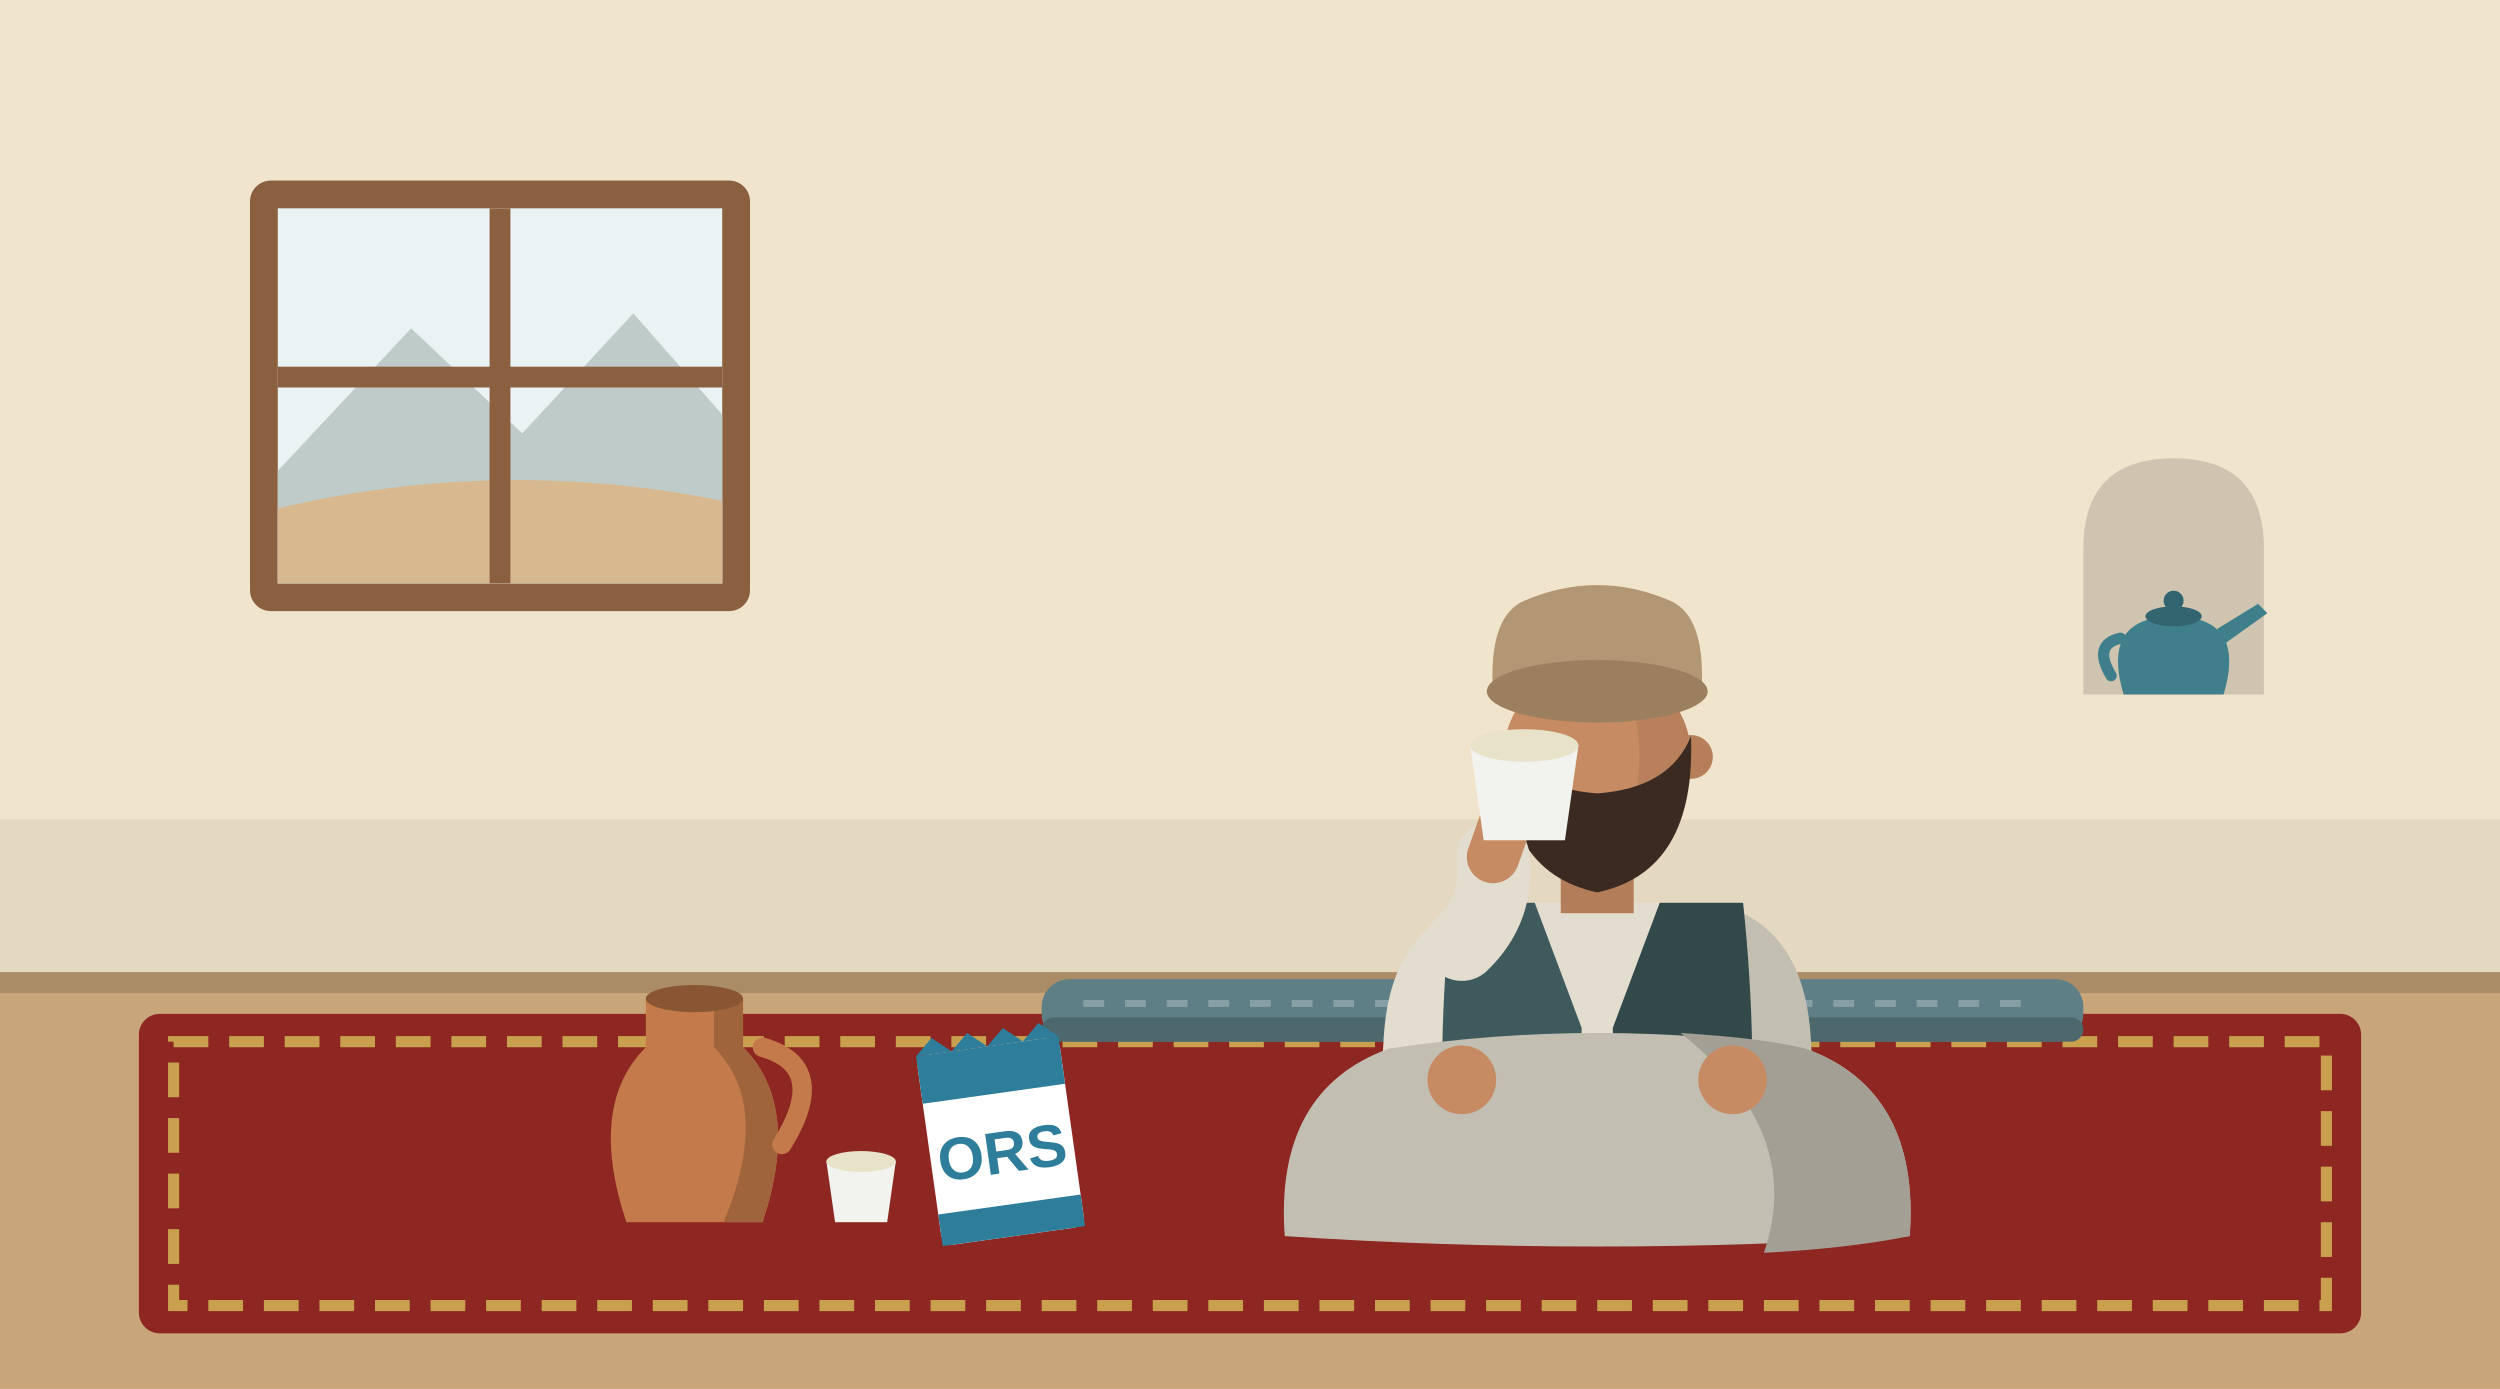
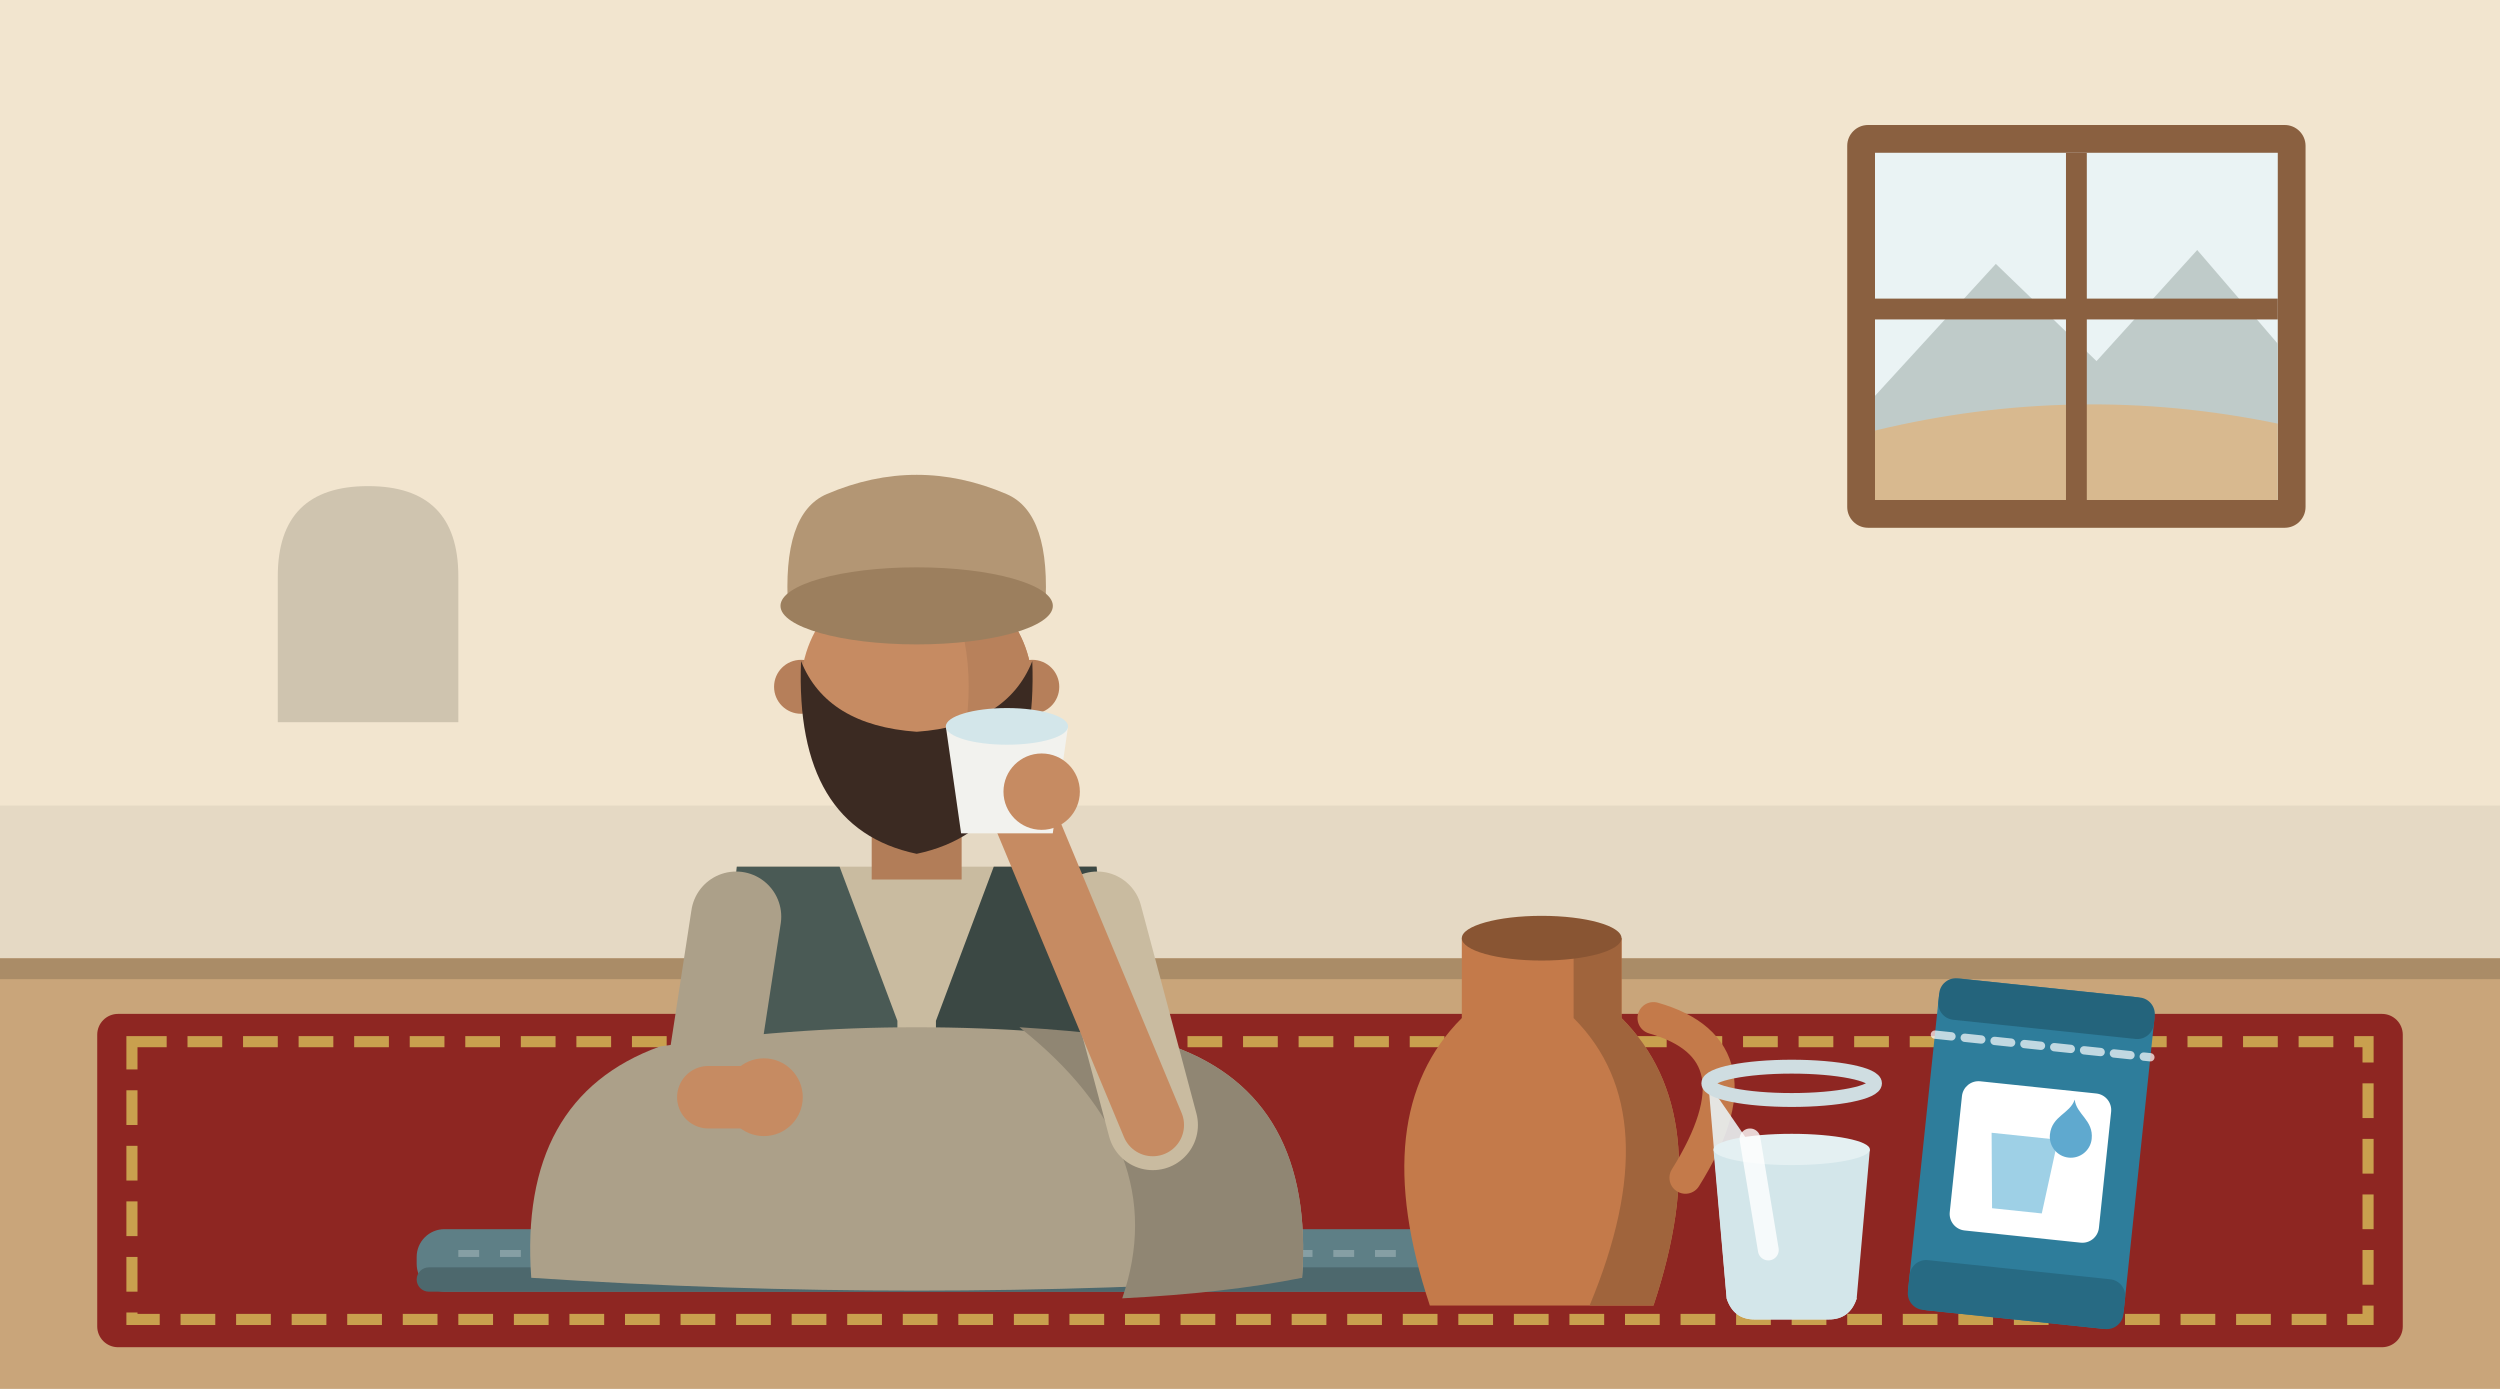
<svg xmlns="http://www.w3.org/2000/svg" viewBox="0 0 360 200">
-   <rect x="0" y="0" width="360" height="140" fill="#F1E4CC" />
-   <rect x="0" y="118" width="360" height="22" fill="#E4D8C1" />
-   <rect x="0" y="140" width="360" height="60" fill="#C9A57A" />
-   <rect x="0" y="140" width="360" height="3" fill="#AA8C67" />
-   <rect x="36" y="26" width="72" height="62" rx="3" fill="#8A6040" />
-   <rect x="40" y="30" width="64" height="54" fill="#EAF3F4" />
-   <path d="M40 67.8L59.2 47.28L75.2 62.4L91.2 45.12L104 59.7V84H40Z" fill="#BFCBC9" />
-   <path d="M40 73.2Q72 65.64 104 72.12V84H40Z" fill="#D8B98F" />
-   <path d="M72 30v54M40 54.3h64" fill="none" stroke="#8A6040" stroke-width="3" />
-   <path d="M300 100v-21q0-13 13-13t13 13v21Z" fill="#CFC4AF" />
-   <g transform="translate(313 100) scale(0.9)">
-     <path d="M-8 0Q-11 -10-4 -12H4Q11 -10 8 0Z" fill="#3F7F8C" />
-     <path d="M8 -8L15 -13L13.5 -14.5L7 -10.5Z" fill="#3F7F8C" />
-     <ellipse cx="0" cy="-12.5" rx="4.5" ry="1.6" fill="#326570" />
-     <circle cx="0" cy="-15" r="1.6" fill="#326570" />
-     <path d="M-8.5 -9Q-13 -8-10 -3" fill="none" stroke="#3F7F8C" stroke-width="1.8" stroke-linecap="round" stroke-linejoin="round" />
-   </g>
-   <rect x="20" y="146" width="320" height="46" rx="3" fill="#8E2622" />
-   <path d="M25 150h310v38h-310Z" fill="none" stroke="#C9A04E" stroke-width="1.6" stroke-dasharray="5 3" />
-   <rect x="150" y="141" width="150" height="9" rx="4" fill="#5E7F86" />
-   <rect x="150" y="146.5" width="150" height="3.5" rx="1.75" fill="#4D686D" />
-   <path d="M156 144.5h138" fill="none" stroke="#869FA4" stroke-width="1" stroke-dasharray="3 3" />
-   <g transform="translate(230 178) scale(1.5)">
+   <rect width="360" height="138" fill="#F2E5CF" />
+   <rect y="116" width="360" height="22" fill="#E5D9C4" />
+   <rect y="138" width="360" height="62" fill="#C9A57A" />
+   <rect y="138" width="360" height="3" fill="#AA8C67" />
+   <rect x="266" y="18" width="66" height="58" rx="3" fill="#8A6040" />
+   <rect x="270" y="22" width="58" height="50" fill="#EAF3F4" />
+   <path d="M270 57L287.4 38L301.9 52L316.4 36L328 49.5V72H270Z" fill="#BFCBC9" />
+   <path d="M270 62Q299 55 328 61V72H270Z" fill="#D8B98F" />
+   <path d="M299 22v50M270 44.5h58" fill="none" stroke="#8A6040" stroke-width="3" />
+   <path d="M40 104v-21q0-13 13-13t13 13v21Z" fill="#CFC4AF" />
+   <rect x="14" y="146" width="332" height="48" rx="3" fill="#8E2622" />
+   <path d="M19 150h322v40h-322Z" fill="none" stroke="#C9A04E" stroke-width="1.6" stroke-dasharray="5 3" />
+   <rect x="60" y="177" width="160" height="9" rx="4" fill="#5E7F86" />
+   <rect x="60" y="182.5" width="160" height="3.5" rx="1.75" fill="#4D686D" />
+   <path d="M66 180.5h148" fill="none" stroke="#869FA4" stroke-width="1" stroke-dasharray="3 3" />
+   <g transform="translate(132 184) scale(1.85)">
    <g transform="translate(0 38)">
-       <path d="M-14 -70C-16 -55-17 -46-17.5 -40Q0 -37.5 17.5 -40C17 -46 16 -55 14 -70Z" fill="#E3DDCF" />
-       <path d="M8 -70C10 -55 11 -46 11.5 -38.6Q15 -39 17.5 -40C17 -46 16 -55 14 -70Z" fill="#C3BEB2" />
-       <path d="M-14 -69Q-20 -66-20.5 -57L-21.5 -40Q-19 -38-16.5 -39Q-15.5 -52-12 -62Z" fill="#E3DDCF" />
-       <path d="M14 -69Q20 -66 20.5 -57L21.5 -40Q19 -38 16.5 -39Q15.5 -52 12 -62Z" fill="#C3BEB2" />
-       <path d="M-14 -70Q-15.5 -56-14.5 -42H-1.5V-58L-6 -70Z" fill="#3F5A5C" />
-       <path d="M14 -70Q15.5 -56 14.5 -42H1.5V-58L6 -70Z" fill="#324849" />
-       <circle cx="-3.2" cy="-54" r="0.8" fill="#324849" />
-       <circle cx="-3.2" cy="-48" r="0.8" fill="#324849" />
+       <path d="M-14 -70C-16 -55-17 -46-17.5 -40Q0 -37.5 17.5 -40C17 -46 16 -55 14 -70Z" fill="#C9BBA0" />
+       <path d="M8 -70C10 -55 11 -46 11.5 -38.6Q15 -39 17.5 -40C17 -46 16 -55 14 -70Z" fill="#ACA089" />
+       <path d="M-14 -70Q-15.5 -56-14.5 -42H-1.5V-58L-6 -70Z" fill="#4A5A55" />
+       <path d="M14 -70Q15.5 -56 14.5 -42H1.5V-58L6 -70Z" fill="#3B4844" />
+       <circle cx="-3.2" cy="-54" r="0.8" fill="#3B4844" />
+       <circle cx="-3.2" cy="-48" r="0.8" fill="#3B4844" />
      <rect x="-3.5" y="-76" width="7" height="7" fill="#B27D58" />
      <circle cx="-9" cy="-84" r="2.1" fill="#B67F5A" />
      <circle cx="9" cy="-84" r="2.1" fill="#B67F5A" />
      <circle cx="0" cy="-84" r="9" fill="#C68B62" />
      <path d="M0 -93A9 9 0 0 1 0 -75A4.05 9 0 0 0 0 -93Z" fill="#B8815B" />
      <path d="M-9 -86Q-9.5 -73 0 -71Q9.5 -73 9 -86Q7 -81 0 -80.5Q-7 -81-9 -86Z" fill="#3B2A22" />
      <path d="M-10 -90Q-10.5 -97.5-7 -99Q0 -102 7 -99Q10.5 -97.5 10 -90Q0 -92.5-10 -90Z" fill="#B39674" />
      <ellipse cx="0" cy="-90.3" rx="10.6" ry="3" fill="#9C7F5E" />
    </g>
-     <path d="M-30 0Q-31 -14-20 -18Q0 -21 20 -18Q31 -14 30 0Q0 2-30 0Z" fill="#C3BEB2" />
-     <path d="M8 -19.5Q16 -19 20 -18Q31 -14 30 0Q24 1.2 16 1.6Q20 -10 8 -19.5Z" fill="#A39F95" />
-     <circle cx="-13" cy="-15" r="3.3" fill="#C68B62" />
-     <circle cx="13" cy="-15" r="3.3" fill="#C68B62" />
-     <path d="M-13 -28Q-9.4 -31.45 -10 -36.4" fill="none" stroke="#E3DDCF" stroke-width="7" stroke-linecap="round" />
-     <path d="M-10 -36.4L-8 -42" fill="none" stroke="#C68B62" stroke-width="5.04" stroke-linecap="round" />
-     <circle cx="-8" cy="-42" r="3.29" fill="#C68B62" />
-     <g transform="translate(-7 -38) scale(1.3)">
-       <path d="M-4 -7H4L3 0H-3Z" fill="#F2F2EE" />
-       <ellipse cx="0" cy="-7" rx="4" ry="1.2" fill="#E8E2C8" />
-     </g>
+     <path d="M-30 0Q-31 -14-20 -18Q0 -21 20 -18Q31 -14 30 0Q0 2-30 0Z" fill="#ACA089" />
+     <path d="M8 -19.5Q16 -19 20 -18Q31 -14 30 0Q24 1.2 16 1.6Q20 -10 8 -19.5Z" fill="#908673" />
  </g>
-   <g transform="translate(100 176) scale(1.4)">
+   <path d="M158 132Q162 147 166 162" fill="none" stroke="#C9BBA0" stroke-width="13" stroke-linecap="round" />
+   <path d="M166 162L146 114" fill="none" stroke="#C68B62" stroke-width="9" stroke-linecap="round" />
+   <g transform="translate(145 120) scale(2.2)">
+     <path d="M-4 -7H4L3 0H-3Z" fill="#F2F2EE" />
+     <ellipse cx="0" cy="-7" rx="4" ry="1.2" fill="#D3E6EA" />
+   </g>
+   <circle cx="150" cy="114" r="5.5" fill="#C68B62" />
+   <path d="M106 132Q104 145 102 158" fill="none" stroke="#ACA089" stroke-width="13" stroke-linecap="round" />
+   <path d="M102 158L110 158" fill="none" stroke="#C68B62" stroke-width="9" stroke-linecap="round" />
+   <circle cx="110" cy="158" r="5.6" fill="#C68B62" />
+   <g transform="translate(222 188) scale(2.3)">
    <path d="M-7 0Q-11 -12-5 -18V-23H5V-18Q11 -12 7 0Z" fill="#C47A4A" />
    <path d="M2 -23H5V-18Q11 -12 7 0H3Q8 -12 2 -18Z" fill="#A0643C" />
    <ellipse cx="0" cy="-23" rx="5" ry="1.4" fill="#895533" />
    <path d="M7 -18Q14 -16 9 -8" fill="none" stroke="#C47A4A" stroke-width="2" stroke-linecap="round" stroke-linejoin="round" />
  </g>
-   <g transform="translate(124 176) scale(1.25)">
-     <path d="M-4 -7H4L3 0H-3Z" fill="#F2F2EE" />
-     <ellipse cx="0" cy="-7" rx="4" ry="1.2" fill="#E8E2C8" />
-   </g>
-   <g transform="translate(146 178) rotate(-8) scale(1.15)">
-     <rect x="-9" y="-24" width="18" height="24" rx="1.5" fill="#FFFFFF" />
-     <rect x="-9" y="-24" width="18" height="6" fill="#2E7D9A" />
-     <rect x="-9" y="-4" width="18" height="4" fill="#2E7D9A" />
-     <path d="M-9 -24l2.25 -2 2.25 2 2.25 -2 2.25 2 2.25 -2 2.25 2 2.25 -2 2.25 2Z" fill="#2E7D9A" />
-     <text x="0" y="-8" font-family="Arial,Helvetica,sans-serif" font-weight="700" font-size="7.5" text-anchor="middle" fill="#2E7D9A">ORS</text>
+   <path d="M246 156L248.64 187Q249.64 190 252.64 190H263.36Q266.36 190 267.36 187ZL270 156Z" fill="#E9F1F3" opacity=".9" />
+   <path d="M246.74 165.52L248.64 187Q249.64 190 252.64 190H263.36Q266.36 190 267.36 187L269.26 165.52Z" fill="#D3E6EA" />
+   <ellipse cx="258" cy="165.52" rx="11.26" ry="2.25" fill="#E4F0F2" />
+   <ellipse cx="258" cy="156" rx="12" ry="2.4" fill="none" stroke="#CFDDE1" stroke-width="2" />
+   <path d="M252 164L254.64 180" fill="none" stroke="#FFFFFF" stroke-width="3" stroke-linecap="round" opacity=".8" />
+   <g transform="translate(290 190) rotate(6) scale(1.2)">
+     <rect x="-13" y="-40" width="26" height="40" rx="2.5" fill="#2E7D9B" />
+     <rect x="-13" y="-40" width="26" height="5" rx="2" fill="#24647C" />
+     <path d="M-13 -33h26" fill="none" stroke="#FFFFFF" stroke-width="1" stroke-linecap="round" stroke-linejoin="round" stroke-dasharray="2 1.6" opacity=".7" />
+     <rect x="-9" y="-28" width="18" height="18" rx="2" fill="#FFFFFF" />
+     <path d="M-5 -22h8l-1 9h-6Z" fill="#9ED0E6" />
+     <path d="M4.5 -27C4.88 -25.25 7.02 -24.79 7.02 -22.52A2.52 2.52 0 1 1 1.98 -22.52C1.98 -24.79 4.12 -25.25 4.5 -27Z" fill="#5FA9CF" />
+     <rect x="-13" y="-6" width="26" height="6" rx="2" fill="#276A83" />
  </g>
</svg>
